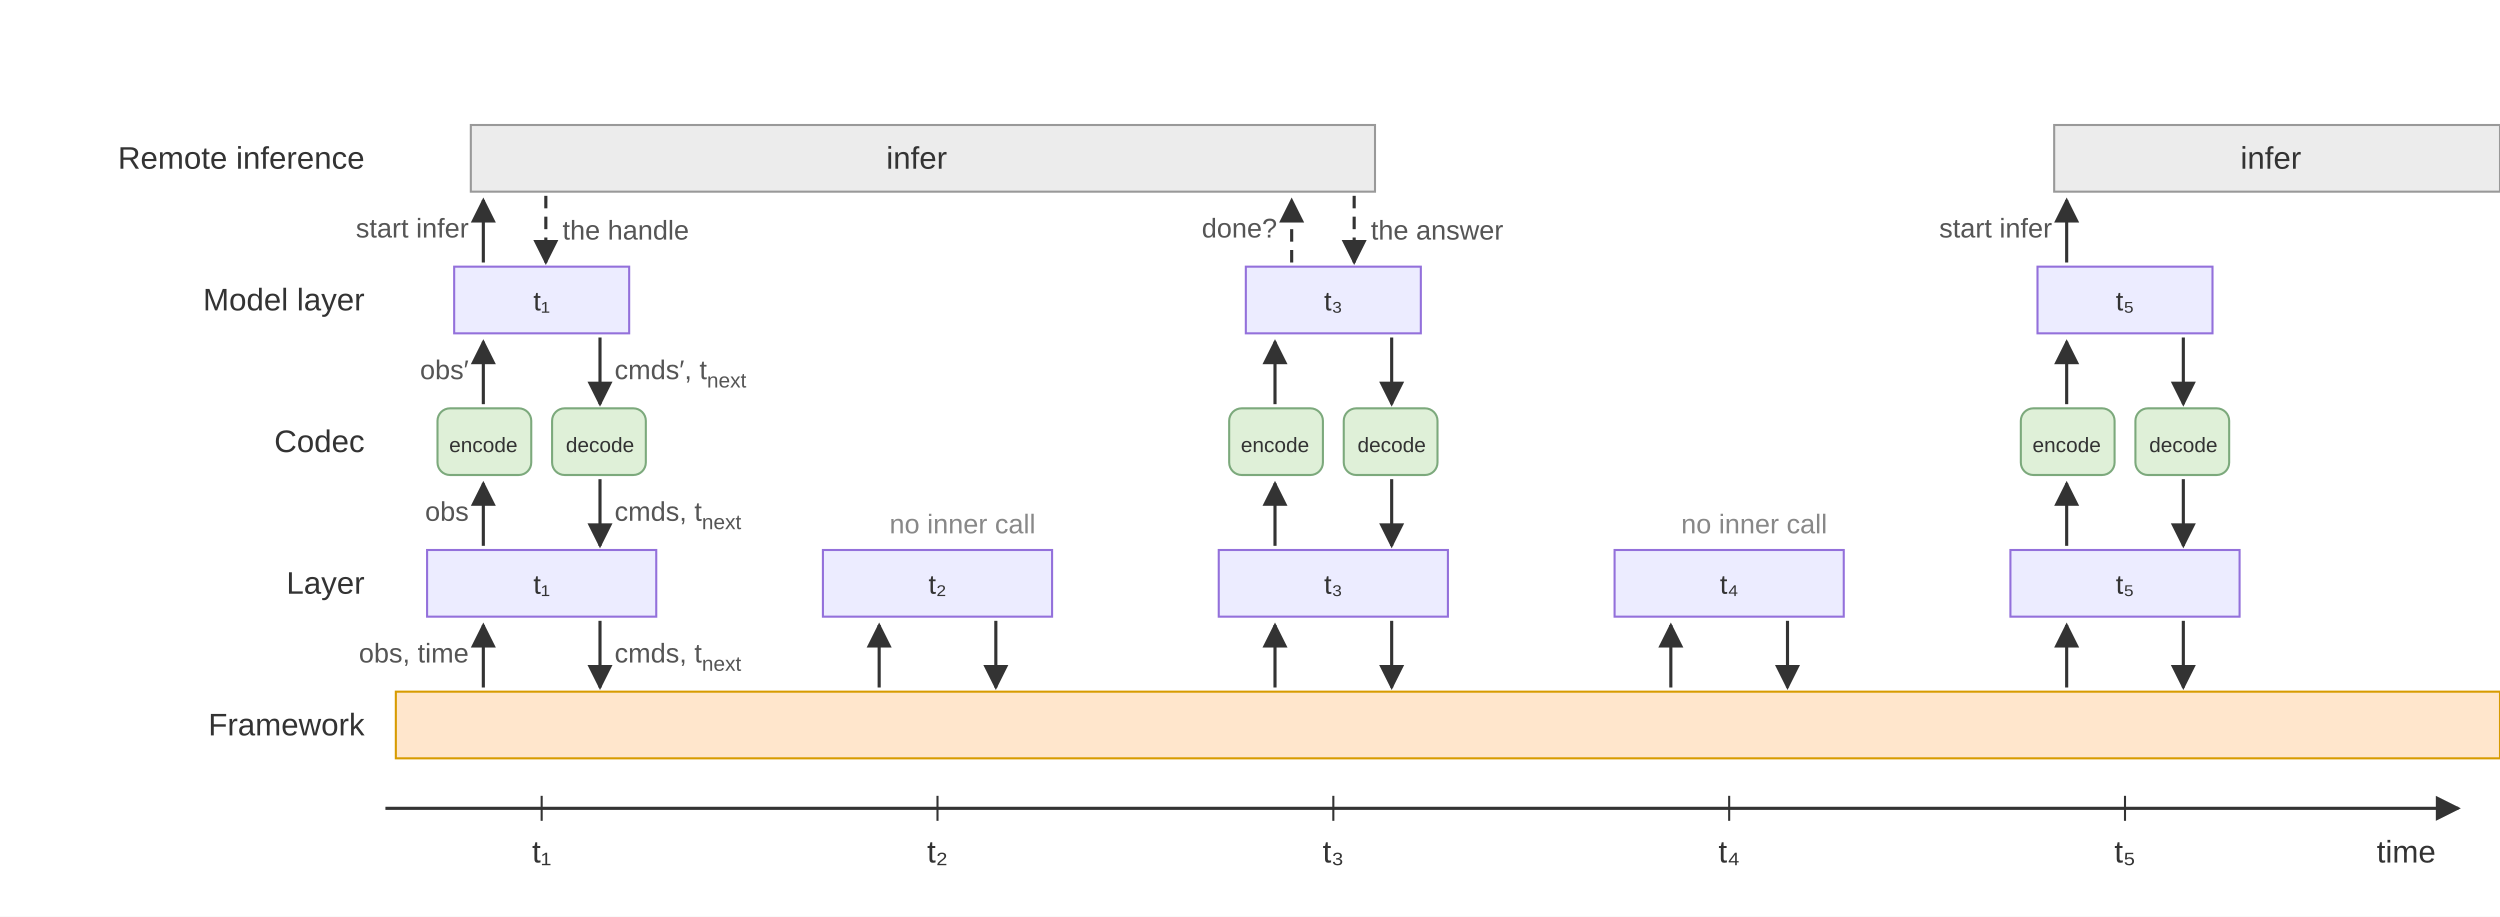
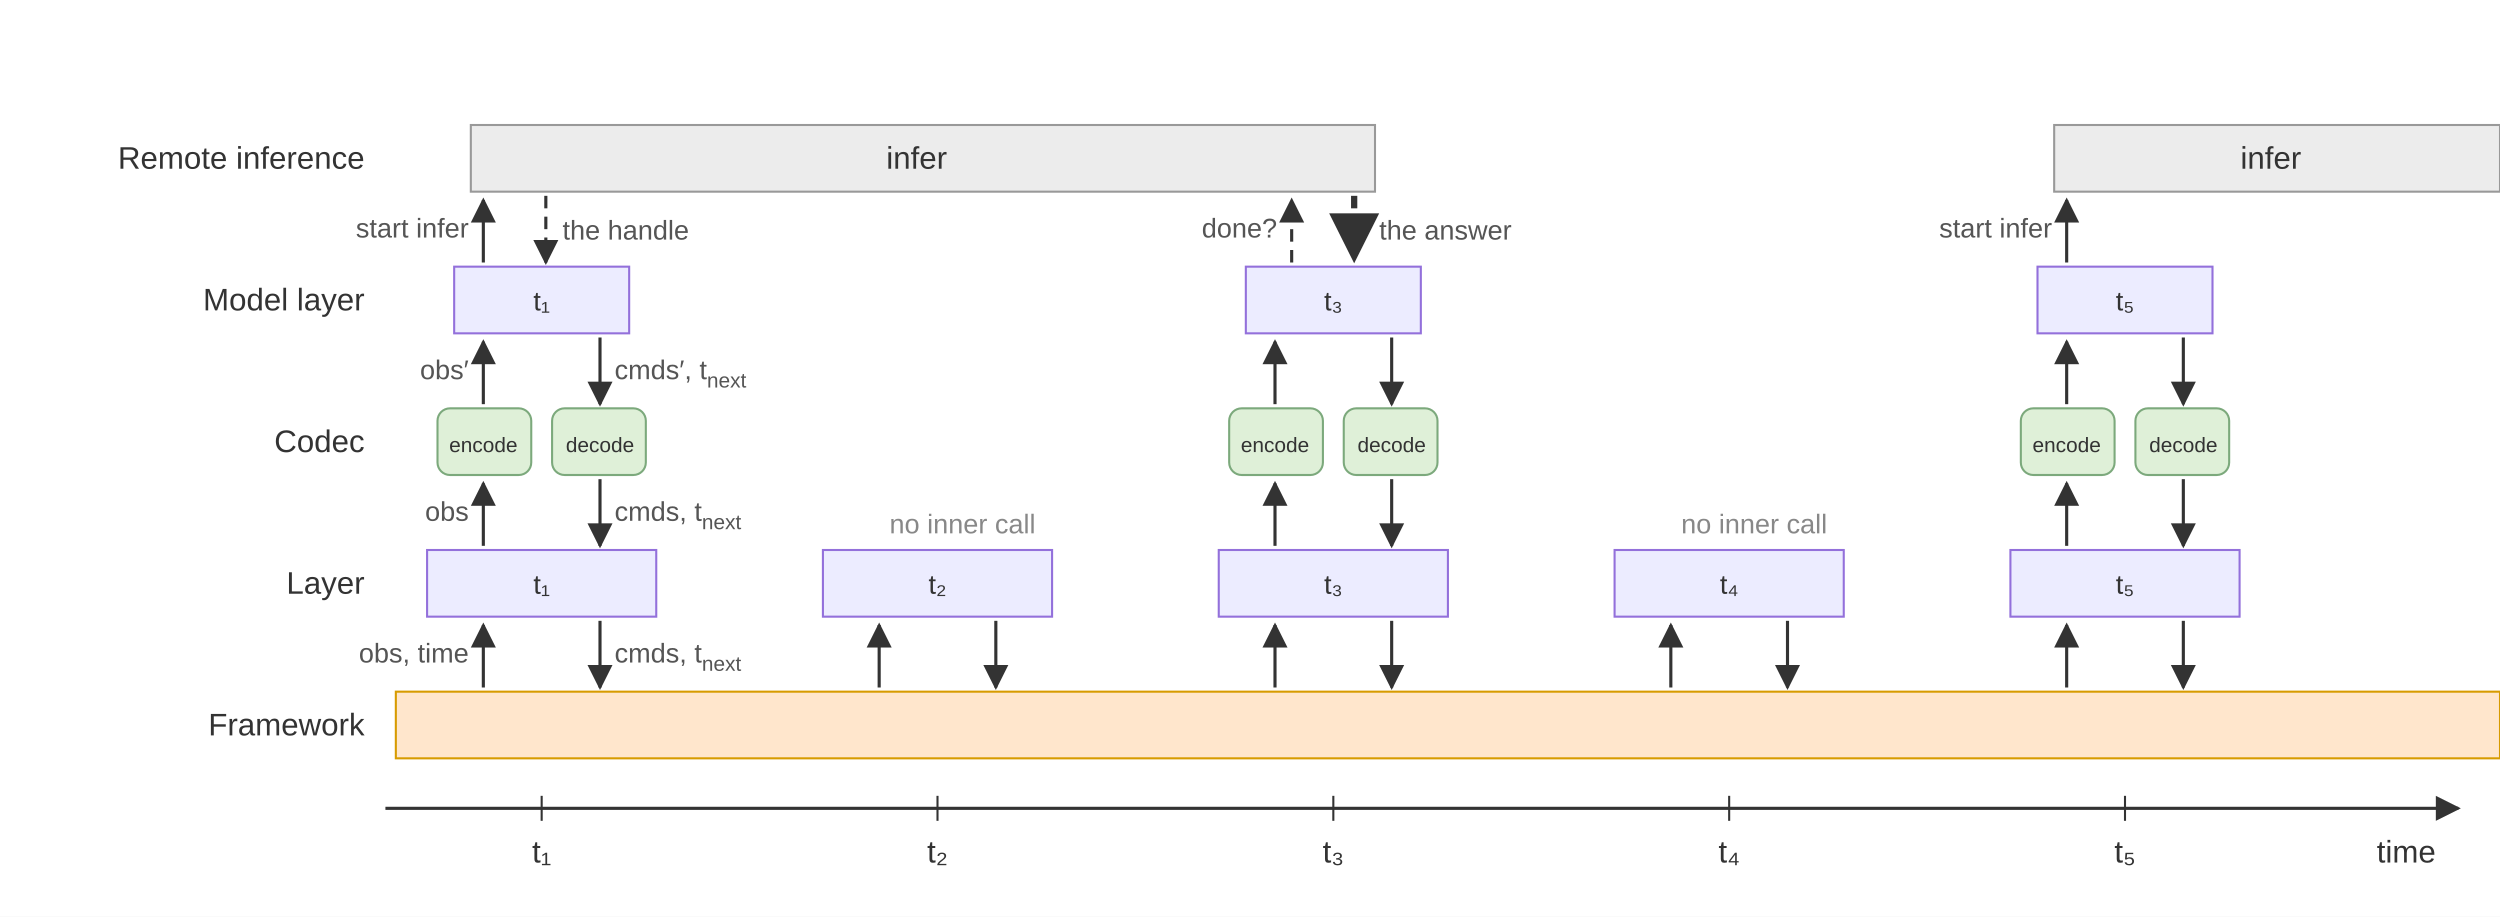
<svg xmlns="http://www.w3.org/2000/svg" viewBox="0 0 1200 440" width="1200" height="440" font-family="Verdana, Arial, sans-serif" font-size="15">
  <defs>
    <marker id="ah" viewBox="0 0 10 10" refX="9" refY="5" markerWidth="8" markerHeight="8" orient="auto-start-reverse">
      <path d="M0,0 L10,5 L0,10 z" fill="#333333" />
    </marker>
  </defs>
  <rect x="0" y="0" width="1200" height="440" fill="#ffffff" />
  <text x="175" y="81" text-anchor="end" fill="#333333">Remote inference</text>
  <text x="175" y="149" text-anchor="end" fill="#333333">Model layer</text>
  <text x="175" y="217" text-anchor="end" fill="#333333">Codec</text>
  <text x="175" y="285" text-anchor="end" fill="#333333">Layer</text>
  <text x="175" y="353" text-anchor="end" fill="#333333">Framework</text>
  <rect x="190" y="332" width="1010" height="32" fill="#FFE6CC" stroke="#D79B00" />
  <rect x="205" y="264" width="110" height="32" fill="#ECECFF" stroke="#9370DB" />
  <text x="260" y="285" text-anchor="middle" fill="#333333" font-size="13">t₁</text>
  <rect x="395" y="264" width="110" height="32" fill="#ECECFF" stroke="#9370DB" />
  <text x="450" y="285" text-anchor="middle" fill="#333333" font-size="13">t₂</text>
  <rect x="585" y="264" width="110" height="32" fill="#ECECFF" stroke="#9370DB" />
  <text x="640" y="285" text-anchor="middle" fill="#333333" font-size="13">t₃</text>
  <rect x="775" y="264" width="110" height="32" fill="#ECECFF" stroke="#9370DB" />
  <text x="830" y="285" text-anchor="middle" fill="#333333" font-size="13">t₄</text>
  <rect x="965" y="264" width="110" height="32" fill="#ECECFF" stroke="#9370DB" />
  <text x="1020" y="285" text-anchor="middle" fill="#333333" font-size="13">t₅</text>
  <rect x="218" y="128" width="84" height="32" fill="#ECECFF" stroke="#9370DB" />
  <text x="260" y="149" text-anchor="middle" fill="#333333" font-size="13">t₁</text>
  <rect x="598" y="128" width="84" height="32" fill="#ECECFF" stroke="#9370DB" />
  <text x="640" y="149" text-anchor="middle" fill="#333333" font-size="13">t₃</text>
  <rect x="978" y="128" width="84" height="32" fill="#ECECFF" stroke="#9370DB" />
  <text x="1020" y="149" text-anchor="middle" fill="#333333" font-size="13">t₅</text>
  <rect x="210" y="196" width="45" height="32" rx="6" fill="#DFF0D8" stroke="#7CA97C" />
  <text x="232" y="217" text-anchor="middle" fill="#333333" font-size="10">encode</text>
  <rect x="265" y="196" width="45" height="32" rx="6" fill="#DFF0D8" stroke="#7CA97C" />
  <text x="288" y="217" text-anchor="middle" fill="#333333" font-size="10">decode</text>
  <rect x="590" y="196" width="45" height="32" rx="6" fill="#DFF0D8" stroke="#7CA97C" />
  <text x="612" y="217" text-anchor="middle" fill="#333333" font-size="10">encode</text>
  <rect x="645" y="196" width="45" height="32" rx="6" fill="#DFF0D8" stroke="#7CA97C" />
  <text x="668" y="217" text-anchor="middle" fill="#333333" font-size="10">decode</text>
  <rect x="970" y="196" width="45" height="32" rx="6" fill="#DFF0D8" stroke="#7CA97C" />
  <text x="992" y="217" text-anchor="middle" fill="#333333" font-size="10">encode</text>
  <rect x="1025" y="196" width="45" height="32" rx="6" fill="#DFF0D8" stroke="#7CA97C" />
  <text x="1048" y="217" text-anchor="middle" fill="#333333" font-size="10">decode</text>
  <rect x="226" y="60" width="434" height="32" fill="#ececec" stroke="#999999" />
  <text x="440" y="81" text-anchor="middle" fill="#333333">infer</text>
  <rect x="986" y="60" width="214" height="32" fill="#ececec" stroke="#999999" />
  <text x="1090" y="81" text-anchor="middle" fill="#333333">infer</text>
  <line x1="185" y1="388" x2="1180" y2="388" stroke="#333333" stroke-width="1.5" marker-end="url(#ah)" />
  <text x="1155" y="414" text-anchor="middle" fill="#333333">time</text>
  <line x1="260" y1="382" x2="260" y2="394" stroke="#333333" />
  <line x1="450" y1="382" x2="450" y2="394" stroke="#333333" />
  <line x1="640" y1="382" x2="640" y2="394" stroke="#333333" />
  <line x1="830" y1="382" x2="830" y2="394" stroke="#333333" />
  <line x1="1020" y1="382" x2="1020" y2="394" stroke="#333333" />
  <text x="260" y="414" text-anchor="middle" fill="#333333">t₁</text>
  <text x="450" y="414" text-anchor="middle" fill="#333333">t₂</text>
  <text x="640" y="414" text-anchor="middle" fill="#333333">t₃</text>
  <text x="830" y="414" text-anchor="middle" fill="#333333">t₄</text>
  <text x="1020" y="414" text-anchor="middle" fill="#333333">t₅</text>
  <line x1="232" y1="330" x2="232" y2="300" stroke="#333333" stroke-width="1.5" marker-end="url(#ah)" />
  <text x="225" y="318" text-anchor="end" fill="#555555" font-size="13">obs, time</text>
  <line x1="232" y1="262" x2="232" y2="232" stroke="#333333" stroke-width="1.5" marker-end="url(#ah)" />
  <text x="225" y="250" text-anchor="end" fill="#555555" font-size="13">obs</text>
  <line x1="232" y1="194" x2="232" y2="164" stroke="#333333" stroke-width="1.5" marker-end="url(#ah)" />
  <text x="225" y="182" text-anchor="end" fill="#555555" font-size="13">obs′</text>
  <line x1="232" y1="126" x2="232" y2="96" stroke="#333333" stroke-width="1.5" marker-end="url(#ah)" />
  <text x="225" y="114" text-anchor="end" fill="#555555" font-size="13">start infer</text>
  <line x1="262" y1="94" x2="262" y2="126" stroke="#333333" stroke-width="1.5" stroke-dasharray="6 4" marker-end="url(#ah)" />
  <text x="270" y="115" text-anchor="start" fill="#555555" font-size="13">the handle</text>
  <line x1="288" y1="162" x2="288" y2="194" stroke="#333333" stroke-width="1.5" marker-end="url(#ah)" />
  <text x="295" y="182" text-anchor="start" fill="#555555" font-size="13">cmds′, t<tspan font-size="10" dy="4">next</tspan>
  </text>
  <line x1="288" y1="230" x2="288" y2="262" stroke="#333333" stroke-width="1.5" marker-end="url(#ah)" />
  <text x="295" y="250" text-anchor="start" fill="#555555" font-size="13">cmds, t<tspan font-size="10" dy="4">next</tspan>
  </text>
  <line x1="288" y1="298" x2="288" y2="330" stroke="#333333" stroke-width="1.5" marker-end="url(#ah)" />
  <text x="295" y="318" text-anchor="start" fill="#555555" font-size="13">cmds, t<tspan font-size="10" dy="4">next</tspan>
  </text>
  <line x1="422" y1="330" x2="422" y2="300" stroke="#333333" stroke-width="1.5" marker-end="url(#ah)" />
  <line x1="478" y1="298" x2="478" y2="330" stroke="#333333" stroke-width="1.5" marker-end="url(#ah)" />
  <text x="462" y="256" text-anchor="middle" fill="#888888" font-size="13">no inner call</text>
  <line x1="612" y1="330" x2="612" y2="300" stroke="#333333" stroke-width="1.5" marker-end="url(#ah)" />
  <line x1="612" y1="262" x2="612" y2="232" stroke="#333333" stroke-width="1.5" marker-end="url(#ah)" />
  <line x1="612" y1="194" x2="612" y2="164" stroke="#333333" stroke-width="1.5" marker-end="url(#ah)" />
  <line x1="620" y1="126" x2="620" y2="96" stroke="#333333" stroke-width="1.5" stroke-dasharray="6 4" marker-end="url(#ah)" />
  <text x="613" y="114" text-anchor="end" fill="#555555" font-size="13">done?</text>
-   <line x1="650" y1="94" x2="650" y2="126" stroke="#333333" stroke-width="1.5" stroke-dasharray="6 4" marker-end="url(#ah)" />
-   <text x="658" y="115" text-anchor="start" fill="#555555" font-size="13">the answer</text>
+   <line x1="650" y1="94" x2="650" y2="124" stroke="#333333" stroke-width="3" stroke-dasharray="6 4" marker-end="url(#ah)" />
+   <text x="662" y="115" text-anchor="start" fill="#555555" font-size="13">the answer</text>
  <line x1="668" y1="162" x2="668" y2="194" stroke="#333333" stroke-width="1.5" marker-end="url(#ah)" />
  <line x1="668" y1="230" x2="668" y2="262" stroke="#333333" stroke-width="1.5" marker-end="url(#ah)" />
  <line x1="668" y1="298" x2="668" y2="330" stroke="#333333" stroke-width="1.5" marker-end="url(#ah)" />
  <line x1="802" y1="330" x2="802" y2="300" stroke="#333333" stroke-width="1.5" marker-end="url(#ah)" />
  <line x1="858" y1="298" x2="858" y2="330" stroke="#333333" stroke-width="1.5" marker-end="url(#ah)" />
  <text x="842" y="256" text-anchor="middle" fill="#888888" font-size="13">no inner call</text>
  <line x1="992" y1="330" x2="992" y2="300" stroke="#333333" stroke-width="1.5" marker-end="url(#ah)" />
  <line x1="992" y1="262" x2="992" y2="232" stroke="#333333" stroke-width="1.5" marker-end="url(#ah)" />
  <line x1="992" y1="194" x2="992" y2="164" stroke="#333333" stroke-width="1.5" marker-end="url(#ah)" />
  <line x1="992" y1="126" x2="992" y2="96" stroke="#333333" stroke-width="1.5" marker-end="url(#ah)" />
  <text x="985" y="114" text-anchor="end" fill="#555555" font-size="13">start infer</text>
  <line x1="1048" y1="162" x2="1048" y2="194" stroke="#333333" stroke-width="1.5" marker-end="url(#ah)" />
  <line x1="1048" y1="230" x2="1048" y2="262" stroke="#333333" stroke-width="1.5" marker-end="url(#ah)" />
  <line x1="1048" y1="298" x2="1048" y2="330" stroke="#333333" stroke-width="1.5" marker-end="url(#ah)" />
</svg>
